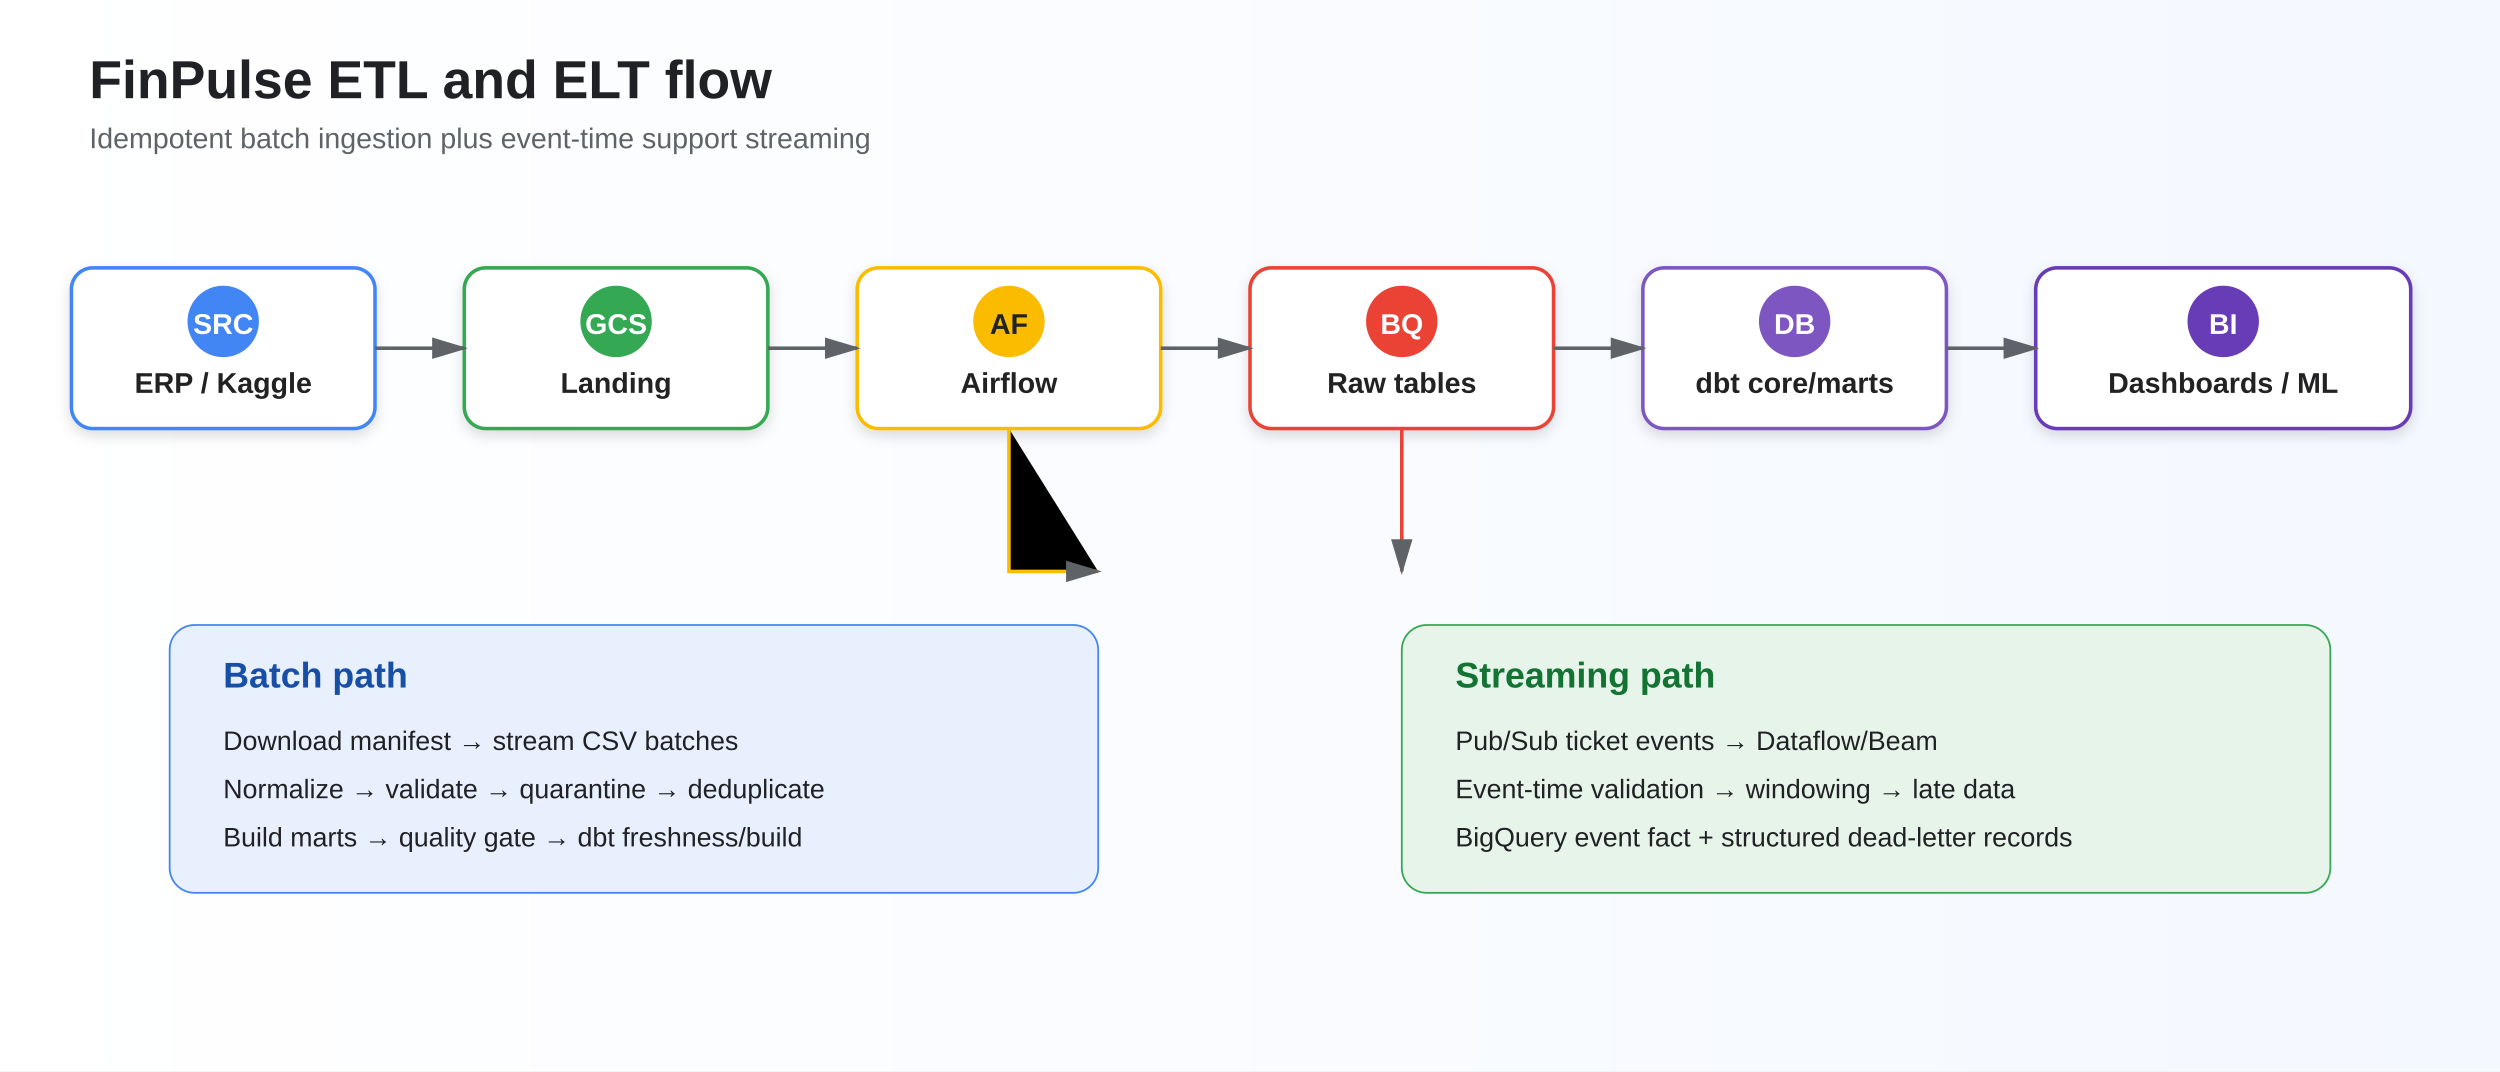
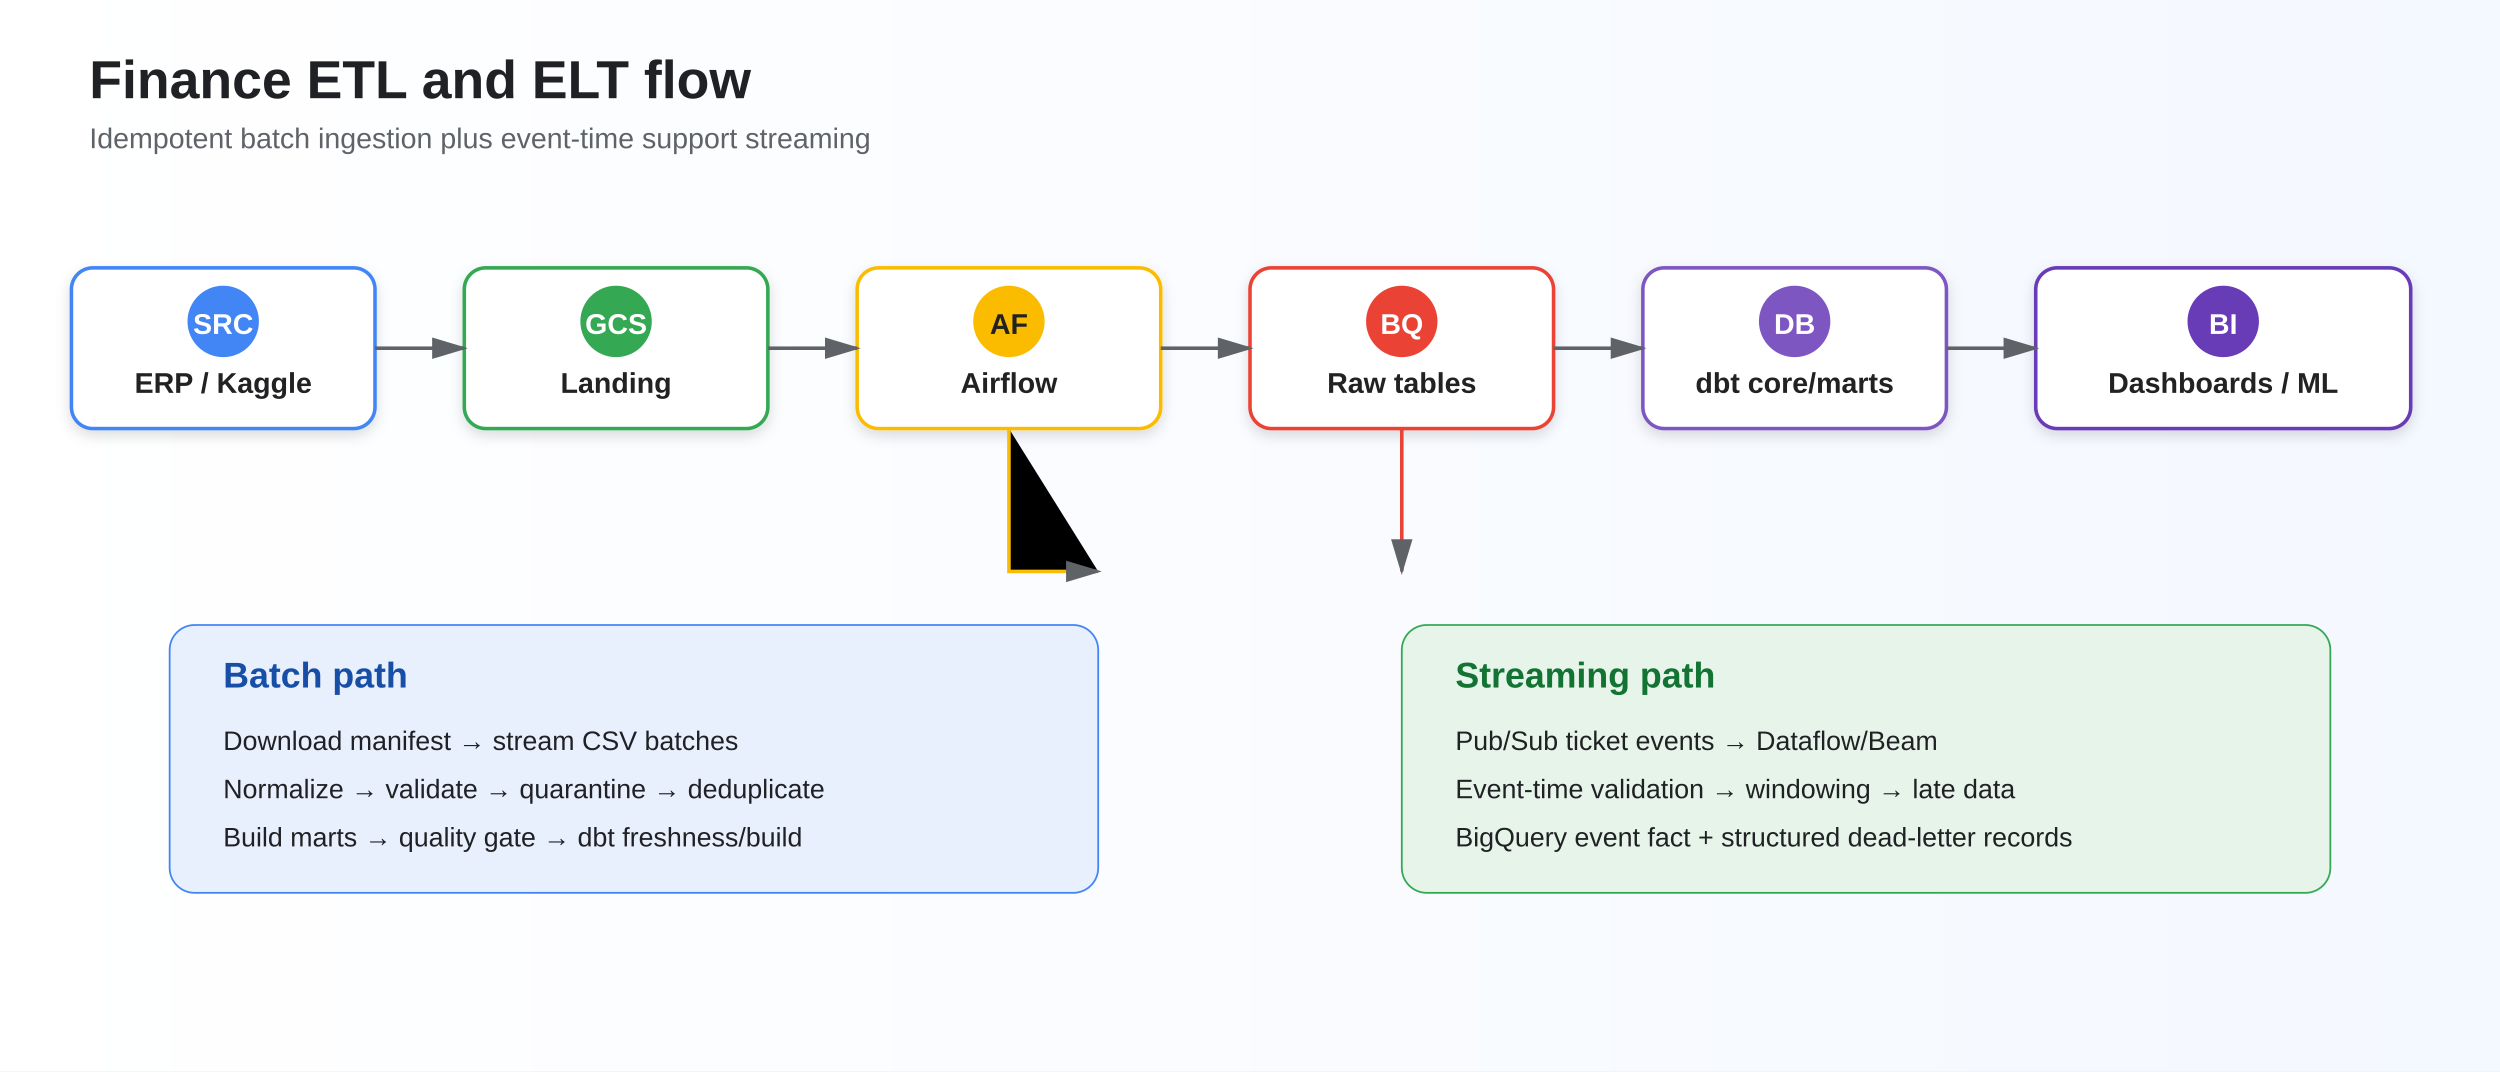
<svg xmlns="http://www.w3.org/2000/svg" width="1400" height="600" viewBox="0 0 1400 600" role="img" aria-labelledby="title desc">
  <defs>
    <linearGradient id="bg" x1="0" x2="1">
      <stop stop-color="#fff" />
      <stop offset="1" stop-color="#f4f8ff" />
    </linearGradient>
    <filter id="shadow" x="-20%" y="-20%" width="140%" height="140%">
      <feDropShadow dx="0" dy="3" stdDeviation="4" flood-opacity=".14" />
    </filter>
    <marker id="arrow" markerWidth="10" markerHeight="10" refX="9" refY="3" orient="auto">
      <path d="M0,0 L10,3 L0,6 Z" fill="#5f6368" />
    </marker>
  </defs>
  <rect width="1400" height="600" fill="url(#bg)" />
-   <text x="50" y="55" font-family="Arial,sans-serif" font-size="30" font-weight="700" fill="#202124">FinPulse ETL and ELT flow</text>
+   <text x="50" y="55" font-family="Arial,sans-serif" font-size="30" font-weight="700" fill="#202124">Finance ETL and ELT flow</text>
  <text x="50" y="83" font-family="Arial,sans-serif" font-size="16" fill="#5f6368">Idempotent batch ingestion plus event-time support streaming</text>
  <g font-family="Arial,sans-serif" font-size="16" text-anchor="middle" filter="url(#shadow)">
    <g>
      <rect x="40" y="150" width="170" height="90" rx="12" fill="#fff" stroke="#4285f4" stroke-width="2" />
      <circle cx="125" cy="180" r="20" fill="#4285f4" />
      <text x="125" y="187" fill="#fff" font-weight="700">SRC</text>
      <text x="125" y="220" fill="#202124" font-weight="700">ERP / Kaggle</text>
    </g>
    <g>
      <rect x="260" y="150" width="170" height="90" rx="12" fill="#fff" stroke="#34a853" stroke-width="2" />
      <circle cx="345" cy="180" r="20" fill="#34a853" />
      <text x="345" y="187" fill="#fff" font-weight="700">GCS</text>
      <text x="345" y="220" fill="#202124" font-weight="700">Landing</text>
    </g>
    <g>
      <rect x="480" y="150" width="170" height="90" rx="12" fill="#fff" stroke="#fbbc04" stroke-width="2" />
      <circle cx="565" cy="180" r="20" fill="#fbbc04" />
      <text x="565" y="187" fill="#202124" font-weight="700">AF</text>
      <text x="565" y="220" fill="#202124" font-weight="700">Airflow</text>
    </g>
    <g>
      <rect x="700" y="150" width="170" height="90" rx="12" fill="#fff" stroke="#ea4335" stroke-width="2" />
      <circle cx="785" cy="180" r="20" fill="#ea4335" />
      <text x="785" y="187" fill="#fff" font-weight="700">BQ</text>
      <text x="785" y="220" fill="#202124" font-weight="700">Raw tables</text>
    </g>
    <g>
      <rect x="920" y="150" width="170" height="90" rx="12" fill="#fff" stroke="#7e57c2" stroke-width="2" />
      <circle cx="1005" cy="180" r="20" fill="#7e57c2" />
      <text x="1005" y="187" fill="#fff" font-weight="700">DB</text>
      <text x="1005" y="220" fill="#202124" font-weight="700">dbt core/marts</text>
    </g>
    <g>
      <rect x="1140" y="150" width="210" height="90" rx="12" fill="#fff" stroke="#673ab7" stroke-width="2" />
      <circle cx="1245" cy="180" r="20" fill="#673ab7" />
      <text x="1245" y="187" fill="#fff" font-weight="700">BI</text>
      <text x="1245" y="220" fill="#202124" font-weight="700">Dashboards / ML</text>
    </g>
  </g>
  <g stroke="#5f6368" stroke-width="2" fill="none" marker-end="url(#arrow)">
    <path d="M210 195 H260" />
    <path d="M430 195 H480" />
    <path d="M650 195 H700" />
    <path d="M870 195 H920" />
    <path d="M1090 195 H1140" />
  </g>
  <g font-family="Arial,sans-serif">
    <rect x="95" y="350" width="520" height="150" rx="14" fill="#e8f0fe" stroke="#4285f4" />
    <text x="125" y="385" font-size="20" font-weight="700" fill="#174ea6">Batch path</text>
    <text x="125" y="420" font-size="15" fill="#202124">Download manifest → stream CSV batches</text>
    <text x="125" y="447" font-size="15" fill="#202124">Normalize → validate → quarantine → deduplicate</text>
    <text x="125" y="474" font-size="15" fill="#202124">Build marts → quality gate → dbt freshness/build</text>
    <rect x="785" y="350" width="520" height="150" rx="14" fill="#e6f4ea" stroke="#34a853" />
    <text x="815" y="385" font-size="20" font-weight="700" fill="#137333">Streaming path</text>
    <text x="815" y="420" font-size="15" fill="#202124">Pub/Sub ticket events → Dataflow/Beam</text>
    <text x="815" y="447" font-size="15" fill="#202124">Event-time validation → windowing → late data</text>
    <text x="815" y="474" font-size="15" fill="#202124">BigQuery event fact + structured dead-letter records</text>
  </g>
  <path d="M785 240 V320" stroke="#ea4335" stroke-width="2" marker-end="url(#arrow)" />
  <path d="M565 240 V320 H615" stroke="#fbbc04" stroke-width="2" marker-end="url(#arrow)" />
</svg>
